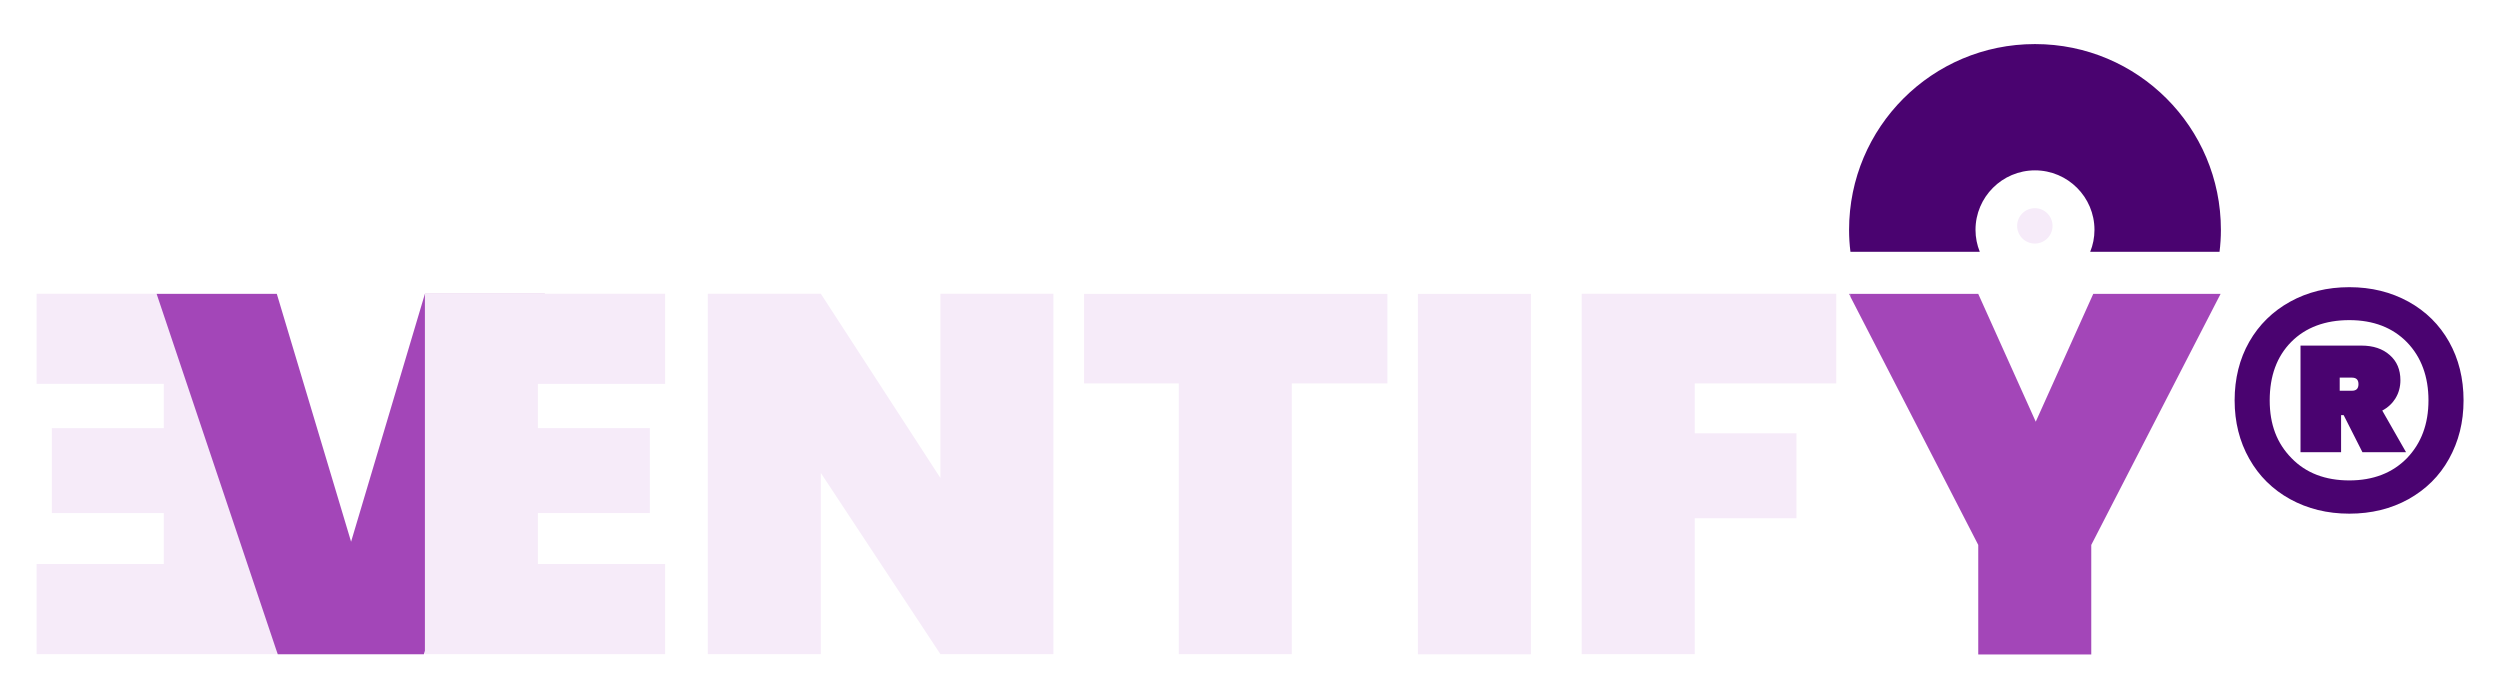
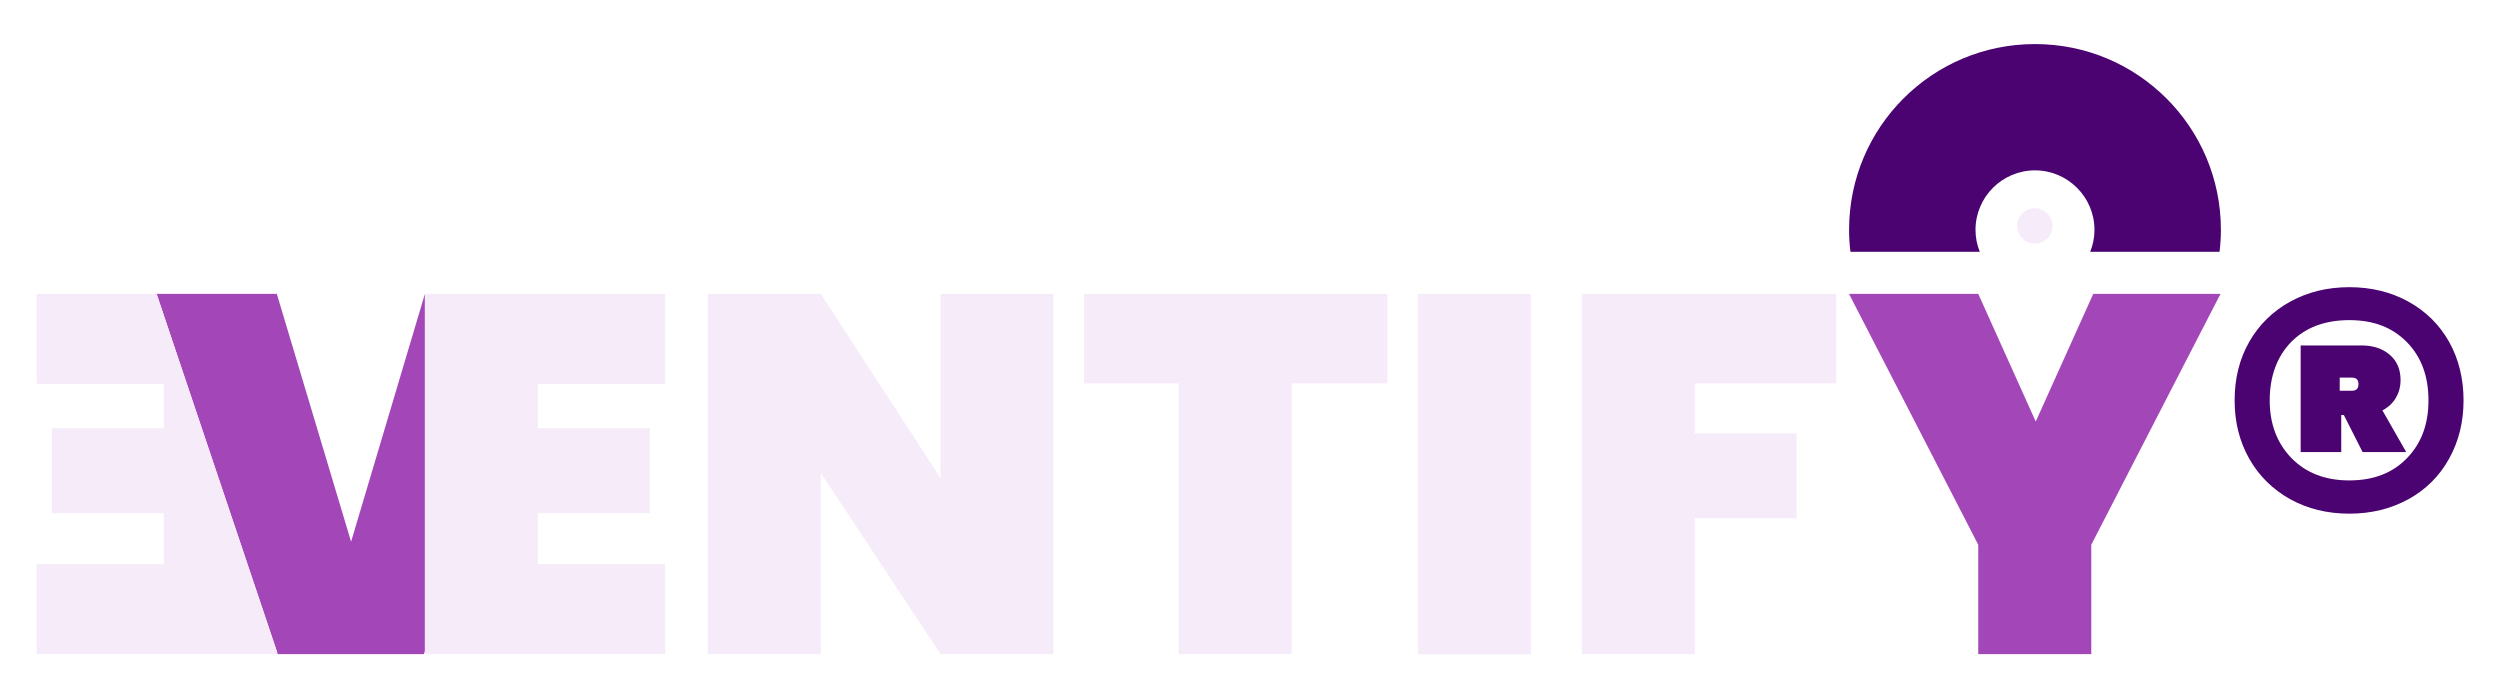
- <svg xmlns="http://www.w3.org/2000/svg" id="Camada_1" data-name="Camada 1" viewBox="0 0 163.92 45.79">
+ <svg xmlns="http://www.w3.org/2000/svg" id="a" data-name="Camada 1" viewBox="0 0 163.92 45.79">
  <defs>
    <style>
-       .cls-1 {
+       .b {
        fill: #a346b8;
      }

-       .cls-1, .cls-2, .cls-3 {
+       .b, .c, .d {
        stroke-width: 0px;
      }

-       .cls-2 {
+       .c {
        fill: #4a0370;
      }

-       .cls-3 {
+       .d {
        fill: #f6ebf9;
      }
    </style>
  </defs>
-   <path class="cls-3" d="M2.4,25.17v-5.91h15.75v23.63H2.4v-5.91h8.34s0-3.34,0-3.34H3.4v-5.57h7.34s0-2.9,0-2.9H2.4Z" />
-   <path class="cls-1" d="M35.73,19.27l-7.94,23.63h-9.58l-7.94-23.63h7.88l4.87,16.25,4.84-16.25h7.88Z" />
-   <path class="cls-3" d="M35.27,25.17v2.9h7.34v5.57h-7.34v3.34h8.34v5.91h-15.75v-23.63h15.75v5.91h-8.34Z" />
-   <path class="cls-3" d="M69.07,42.89h-7.41l-7.84-11.88v11.88h-7.41v-23.63h7.41l7.84,12.08v-12.08h7.41v23.63Z" />
-   <path class="cls-3" d="M90.97,19.27v5.87h-6.27v17.75h-7.41v-17.75h-6.21v-5.87h19.89Z" />
-   <path class="cls-3" d="M100.38,19.27v23.63h-7.41v-23.63h7.41Z" />
-   <path class="cls-3" d="M120.4,19.27v5.87h-9.28v3.27h6.67v5.57h-6.67v8.91h-7.41v-23.63h16.69Z" />
+   <polygon class="d" points="18.15 19.27 18.15 19.27 18.15 19.27 18.15 19.27" />
  <g>
-     <path class="cls-1" d="M121.24,19.27l.12.23c-.01-.08-.02-.15-.03-.23h-.09Z" />
-     <path class="cls-1" d="M145.51,19.27s0,.03,0,.04c0-.01,0-.03,0-.04h-8.26l-3.77,8.38-3.77-8.38h-8.39c0,.08.02.15.03.23l3.7,7.18,4.66,9.05v7.18h7.41v-7.18l4.66-9.05,3.7-7.18h0s.12-.23.12-.23h-.09Z" />
+     <polygon class="b" points="18.15 19.27 18.15 19.27 10.27 19.27 18.15 42.7 18.21 42.89 27.79 42.89 27.86 42.7 27.86 19.27 23.02 35.52 18.15 19.27" />
+     <polygon class="b" points="145.51 19.27 137.25 19.27 133.48 27.64 129.71 19.27 121.32 19.27 121.24 19.27 121.35 19.49 125.05 26.67 129.71 35.72 129.71 42.89 137.12 42.89 137.12 35.72 141.78 26.67 145.48 19.49 145.48 19.49 145.6 19.27 145.51 19.27" />
  </g>
-   <path class="cls-2" d="M133.42,2.89c-6.73,0-12.18,5.45-12.18,12.18,0,.49.03.97.09,1.44h8.48c-.18-.45-.28-.93-.28-1.44,0-2.15,1.75-3.9,3.9-3.9s3.9,1.75,3.9,3.9c0,.51-.1,1-.28,1.44h8.48c.06-.47.09-.96.09-1.44,0-6.73-5.45-12.18-12.18-12.18Z" />
-   <circle class="cls-3" cx="133.42" cy="14.81" r="1.16" />
-   <path class="cls-2" d="M157.92,19.78c1.14.63,2.03,1.51,2.66,2.63.63,1.12.95,2.4.95,3.84s-.32,2.69-.95,3.83-1.52,2.01-2.66,2.65c-1.14.63-2.43.95-3.88.95s-2.73-.32-3.88-.95c-1.14-.63-2.04-1.51-2.68-2.65-.64-1.13-.96-2.41-.96-3.83s.32-2.72.96-3.84c.64-1.12,1.54-2,2.68-2.63,1.14-.63,2.43-.95,3.88-.95s2.73.32,3.88.95ZM157.82,30.04c.94-.98,1.41-2.24,1.41-3.79s-.47-2.84-1.41-3.81c-.94-.96-2.2-1.45-3.78-1.45s-2.87.48-3.81,1.43c-.94.95-1.41,2.23-1.41,3.83s.48,2.82,1.43,3.79c.95.98,2.22,1.46,3.79,1.46s2.83-.49,3.78-1.46ZM157.08,26.1c-.21.34-.5.62-.88.82l1.56,2.73h-2.86l-1.23-2.43h-.17v2.43h-2.66v-6.99h3.99c.78,0,1.4.21,1.86.62.47.41.7.96.7,1.65,0,.44-.11.84-.32,1.18ZM153.41,25.62h.8c.29,0,.43-.14.43-.43s-.14-.43-.43-.43h-.8v.87Z" />
+   <g>
+     <polygon class="d" points="2.4 19.27 2.4 25.17 10.74 25.17 10.74 28.08 3.4 28.08 3.4 33.65 10.74 33.65 10.74 36.99 2.4 36.99 2.4 42.89 18.15 42.89 18.15 42.7 10.27 19.27 2.4 19.27" />
+     <polygon class="d" points="27.86 19.27 27.86 42.7 27.86 42.89 43.61 42.89 43.61 36.99 35.27 36.99 35.27 33.65 42.61 33.65 42.61 28.08 35.27 28.08 35.27 25.17 43.61 25.17 43.61 19.27 35.74 19.27 27.86 19.27" />
+     <polygon class="d" points="61.67 31.35 53.82 19.27 46.41 19.27 46.41 42.89 53.82 42.89 53.82 31.01 61.67 42.89 69.07 42.89 69.07 19.27 61.67 19.27 61.67 31.35" />
+     <polygon class="d" points="71.08 25.14 77.28 25.14 77.28 42.89 84.69 42.89 84.69 25.14 90.97 25.14 90.97 19.27 71.08 19.27 71.08 25.14" />
+     <rect class="d" x="92.97" y="19.27" width="7.41" height="23.63" />
+     <polygon class="d" points="103.72 42.89 111.12 42.89 111.12 33.98 117.8 33.98 117.8 28.41 111.12 28.41 111.12 25.14 120.4 25.14 120.4 19.27 103.72 19.27 103.72 42.89" />
+     <path class="d" d="M133.42,13.65c-.64,0-1.16.52-1.16,1.16s.52,1.16,1.16,1.16,1.16-.52,1.16-1.16-.52-1.16-1.16-1.16Z" />
+   </g>
+   <g>
+     <path class="c" d="M133.42,2.89c-6.73,0-12.18,5.45-12.18,12.18,0,.49.03.97.09,1.44h8.48c-.18-.45-.28-.93-.28-1.44,0-2.15,1.75-3.9,3.9-3.9s3.9,1.75,3.9,3.9c0,.51-.1,1-.28,1.44h8.48c.06-.47.09-.96.09-1.44,0-6.73-5.45-12.18-12.18-12.18Z" />
+     <path class="c" d="M160.58,22.41c-.63-1.12-1.52-2-2.66-2.63-1.14-.63-2.43-.95-3.88-.95s-2.73.32-3.88.95c-1.14.63-2.04,1.51-2.68,2.63-.64,1.12-.96,2.4-.96,3.84s.32,2.69.96,3.83c.64,1.13,1.54,2.01,2.68,2.65,1.14.63,2.43.95,3.88.95s2.73-.32,3.88-.95c1.14-.63,2.03-1.51,2.66-2.65.63-1.13.95-2.41.95-3.83s-.32-2.72-.95-3.84ZM157.82,30.04c-.94.98-2.2,1.46-3.78,1.46s-2.84-.49-3.79-1.46c-.95-.98-1.43-2.24-1.43-3.79s.47-2.87,1.41-3.83c.94-.95,2.21-1.43,3.81-1.43s2.83.48,3.78,1.45c.94.96,1.41,2.23,1.41,3.81s-.47,2.82-1.41,3.79Z" />
+     <path class="c" d="M157.08,26.1c.21-.34.32-.74.32-1.18,0-.69-.23-1.24-.7-1.65-.47-.41-1.09-.62-1.86-.62h-3.99v6.99h2.66v-2.43h.17l1.23,2.43h2.86l-1.56-2.73c.38-.2.67-.47.88-.82ZM154.21,25.62h-.8v-.86h.8c.29,0,.43.14.43.43s-.14.43-.43.43Z" />
+   </g>
</svg>
